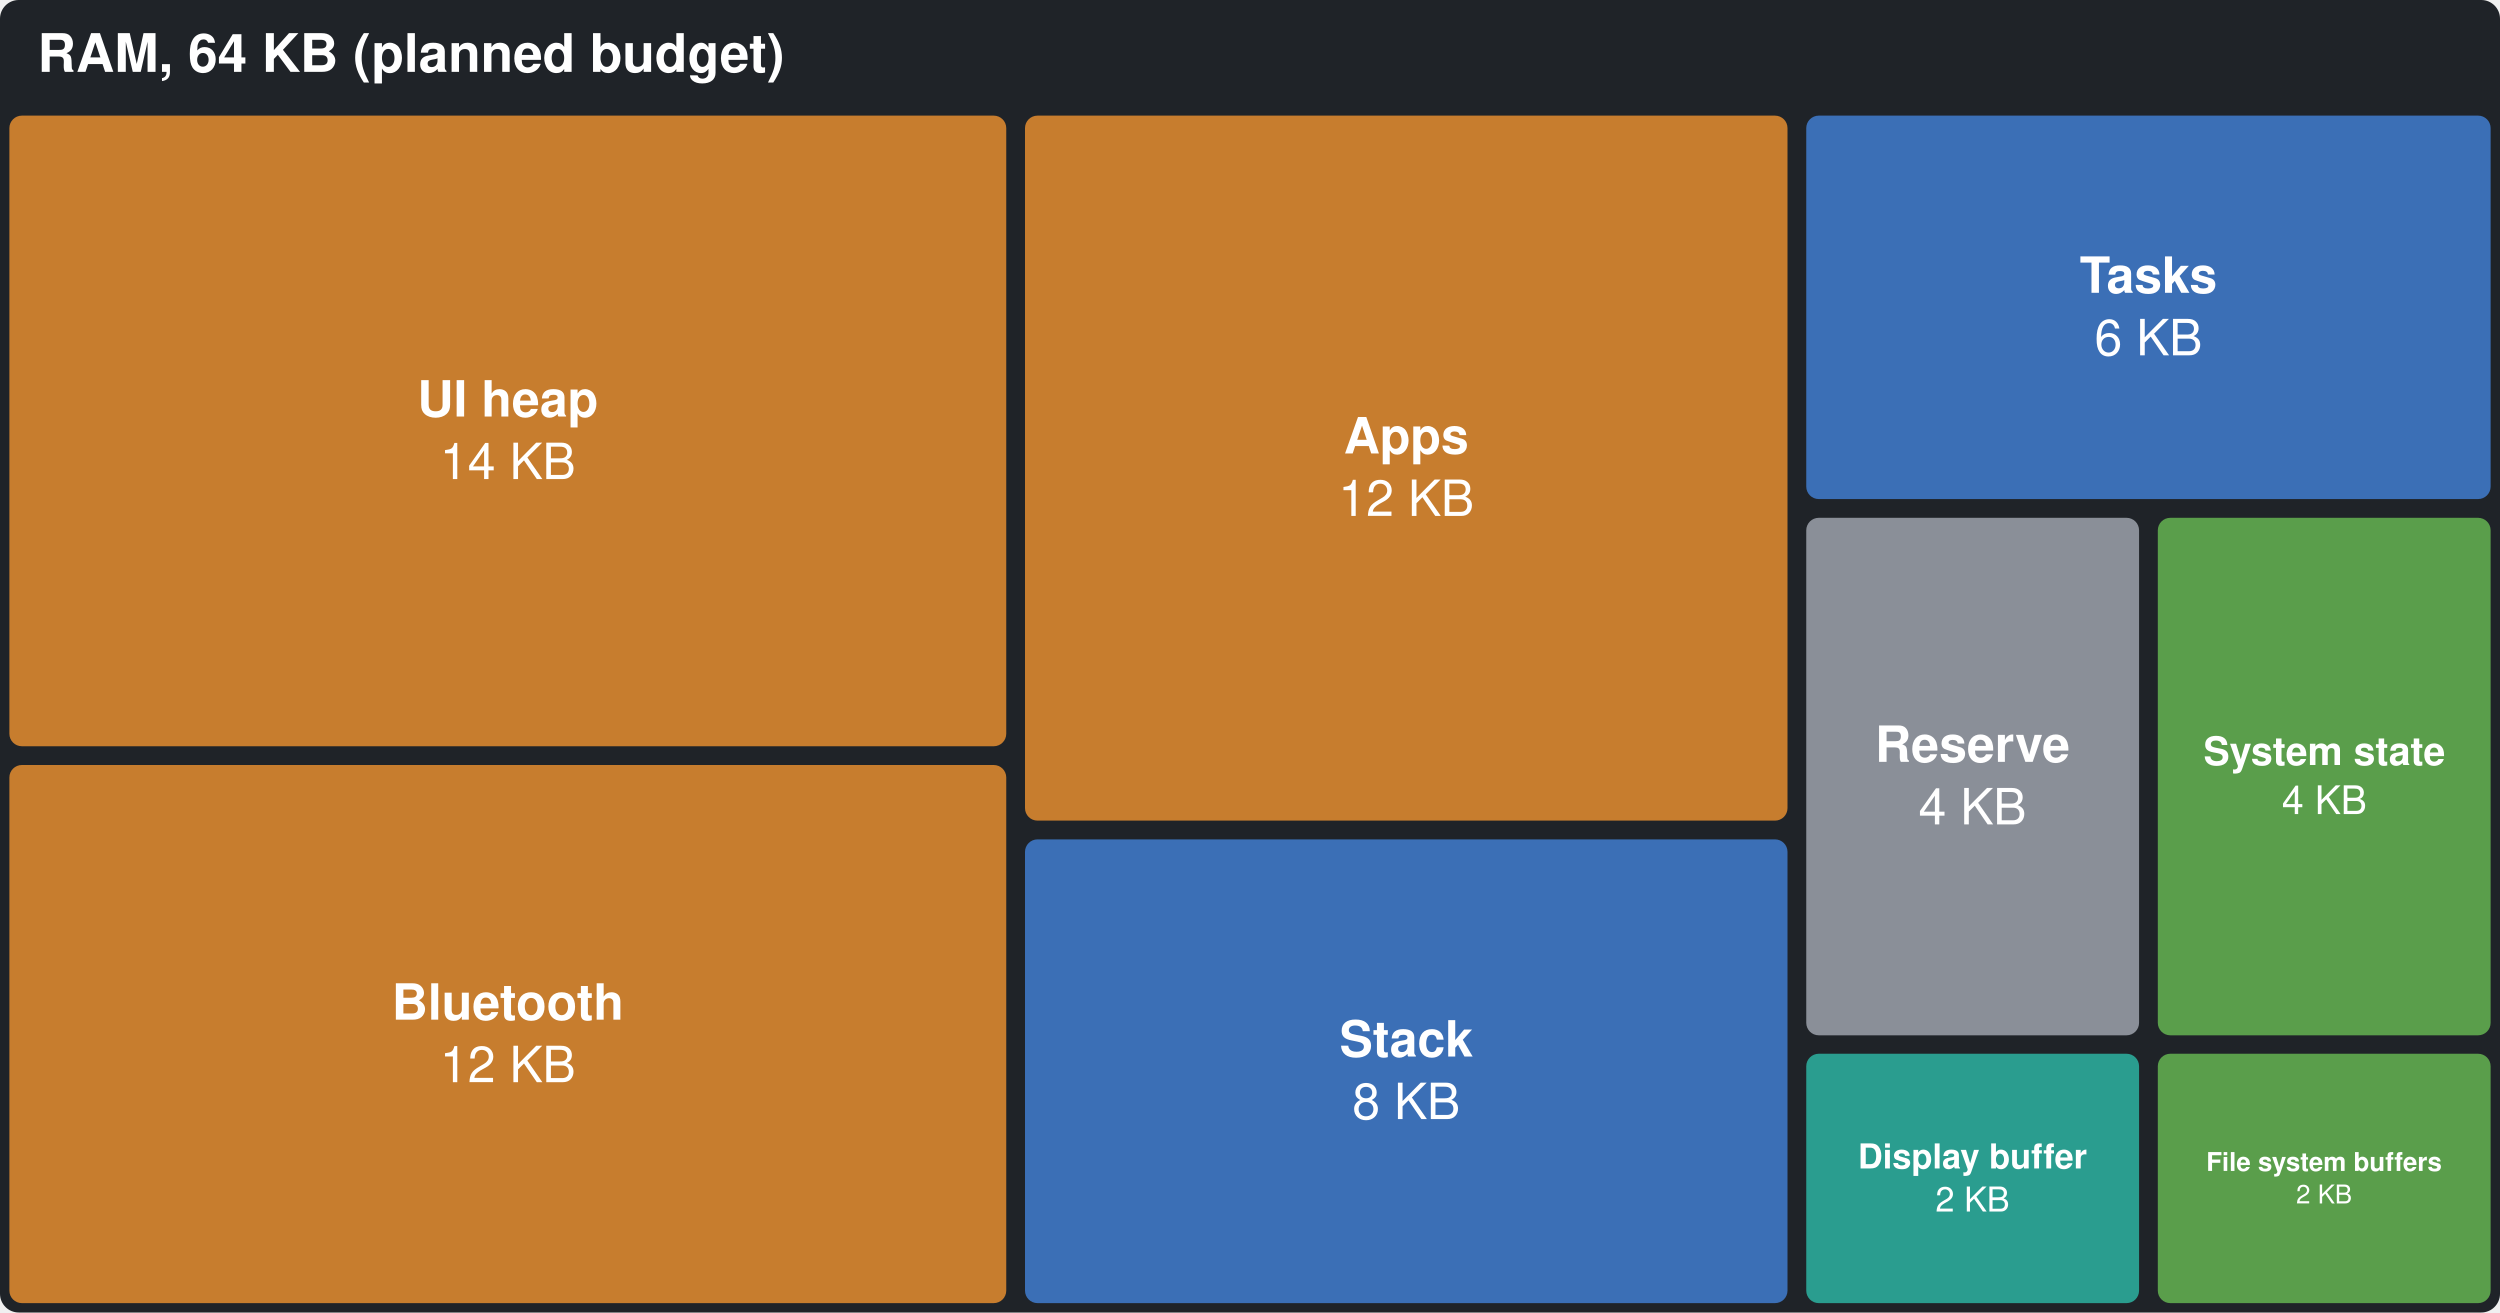
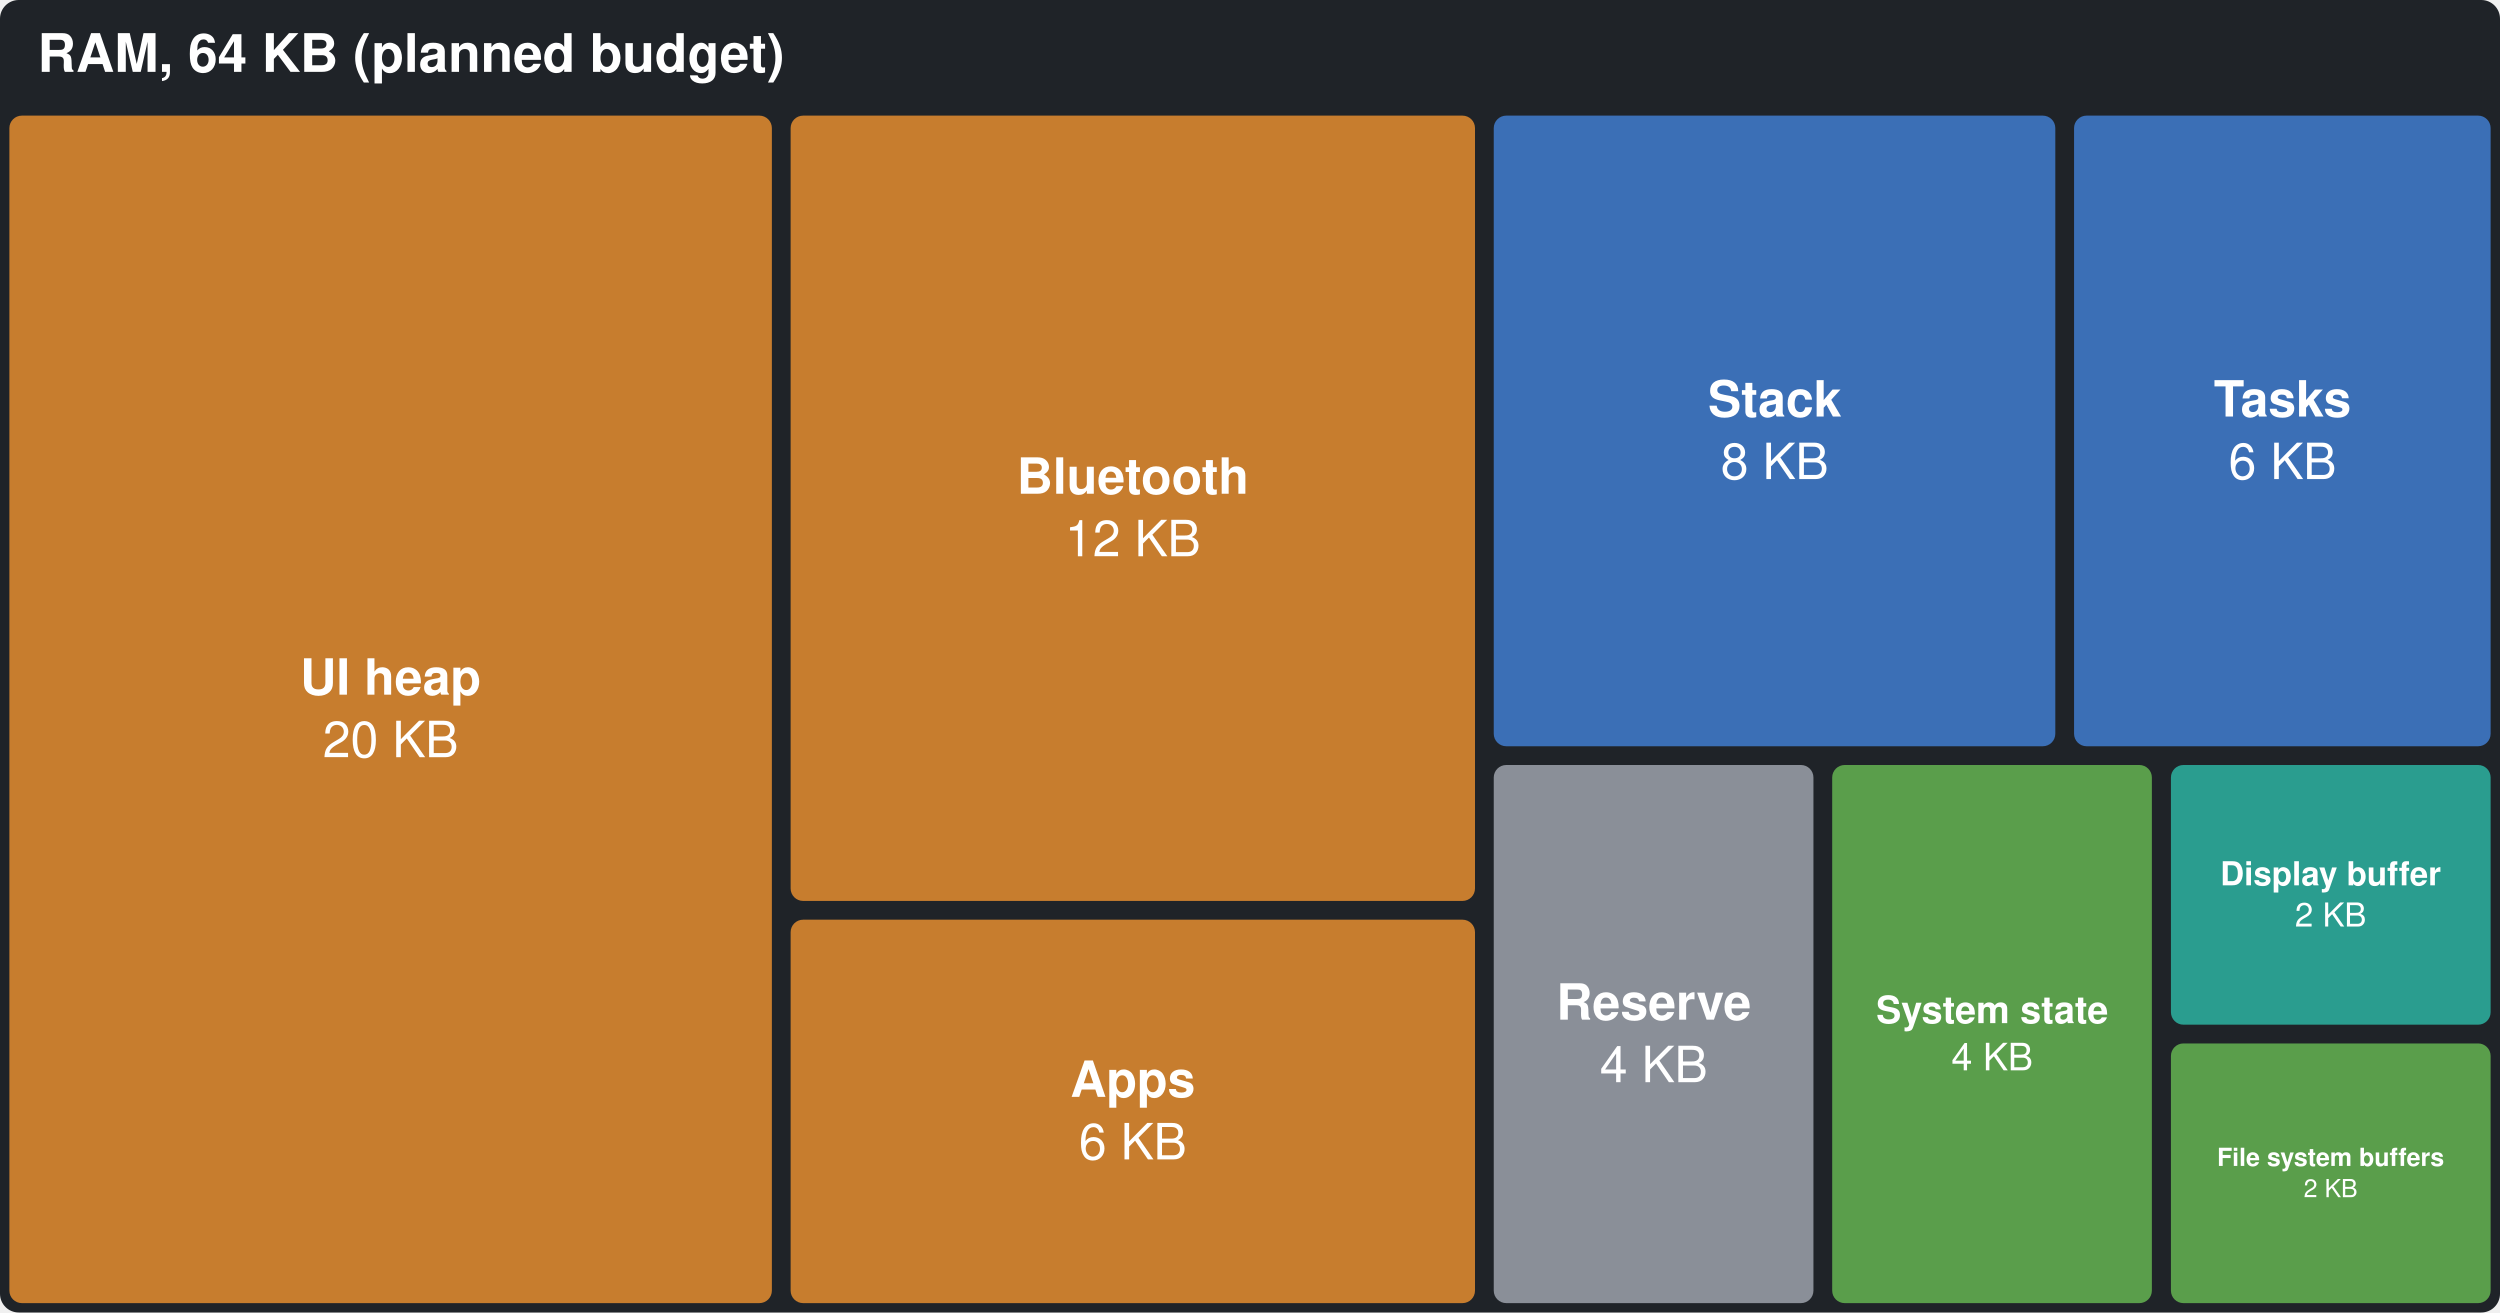
<svg xmlns="http://www.w3.org/2000/svg" viewBox="0 0 800 420" font-family="Helvetica, Arial, sans-serif">
  <rect width="800" height="420" rx="6" fill="#1f2328" />
  <text x="12" y="23" font-size="17" font-weight="bold" fill="#ffffff">RAM, 64 KB (planned budget)</text>
-   <rect x="3.0" y="37.0" width="319.0" height="201.8" rx="4" fill="#c77d2e" />
-   <text x="162.5" y="133.3" font-size="16.0" font-weight="bold" fill="#ffffff" text-anchor="middle">UI heap</text>
-   <text x="162.5" y="153.3" font-size="16.0" font-weight="normal" fill="#ffffff" text-anchor="middle">14 KB</text>
-   <rect x="3.0" y="244.8" width="319.0" height="172.2" rx="4" fill="#c77d2e" />
-   <text x="162.5" y="326.3" font-size="16.0" font-weight="bold" fill="#ffffff" text-anchor="middle">Bluetooth</text>
-   <text x="162.5" y="346.3" font-size="16.0" font-weight="normal" fill="#ffffff" text-anchor="middle">12 KB</text>
-   <rect x="328.0" y="37.0" width="244.0" height="225.6" rx="4" fill="#c77d2e" />
-   <text x="450.0" y="145.1" font-size="16.0" font-weight="bold" fill="#ffffff" text-anchor="middle">Apps</text>
-   <text x="450.0" y="165.1" font-size="16.0" font-weight="normal" fill="#ffffff" text-anchor="middle">12 KB</text>
-   <rect x="328.0" y="268.6" width="244.0" height="148.4" rx="4" fill="#3b6fb6" />
-   <text x="450.0" y="338.1" font-size="16.0" font-weight="bold" fill="#ffffff" text-anchor="middle">Stack</text>
-   <text x="450.0" y="358.1" font-size="16.0" font-weight="normal" fill="#ffffff" text-anchor="middle">8 KB</text>
-   <rect x="578.0" y="37.0" width="219.0" height="122.7" rx="4" fill="#3b6fb6" />
-   <text x="687.5" y="93.7" font-size="16.0" font-weight="bold" fill="#ffffff" text-anchor="middle">Tasks</text>
-   <text x="687.5" y="113.7" font-size="16.0" font-weight="normal" fill="#ffffff" text-anchor="middle">6 KB</text>
-   <rect x="578.0" y="165.7" width="106.5" height="165.6" rx="4" fill="#8a8f98" />
-   <text x="631.2" y="243.8" font-size="16.0" font-weight="bold" fill="#ffffff" text-anchor="middle">Reserve</text>
-   <text x="631.2" y="263.8" font-size="16.0" font-weight="normal" fill="#ffffff" text-anchor="middle">4 KB</text>
-   <rect x="690.5" y="165.7" width="106.5" height="165.6" rx="4" fill="#5a9e4b" />
-   <text x="743.8" y="244.8" font-size="12.6" font-weight="bold" fill="#ffffff" text-anchor="middle">System state</text>
-   <text x="743.8" y="260.5" font-size="12.6" font-weight="normal" fill="#ffffff" text-anchor="middle">4 KB</text>
-   <rect x="578.0" y="337.2" width="106.5" height="79.8" rx="4" fill="#2a9d8f" />
-   <text x="631.2" y="373.9" font-size="11.0" font-weight="bold" fill="#ffffff" text-anchor="middle">Display buffer</text>
-   <text x="631.2" y="387.7" font-size="11.0" font-weight="normal" fill="#ffffff" text-anchor="middle">2 KB</text>
-   <rect x="690.5" y="337.2" width="106.5" height="79.8" rx="4" fill="#5a9e4b" />
-   <text x="743.7" y="374.7" font-size="8.3" font-weight="bold" fill="#ffffff" text-anchor="middle">File system buffers</text>
-   <text x="743.7" y="385.1" font-size="8.3" font-weight="normal" fill="#ffffff" text-anchor="middle">2 KB</text>
+   <rect x="3.0" y="37.0" width="244.0" height="380.0" rx="4" fill="#c77d2e" />
+   <text x="125.0" y="222.3" font-size="16.0" font-weight="bold" fill="#ffffff" text-anchor="middle">UI heap</text>
+   <text x="125.0" y="242.3" font-size="16.0" font-weight="normal" fill="#ffffff" text-anchor="middle">20 KB</text>
+   <rect x="253.0" y="37.0" width="219.0" height="251.3" rx="4" fill="#c77d2e" />
+   <text x="362.5" y="158.0" font-size="16.0" font-weight="bold" fill="#ffffff" text-anchor="middle">Bluetooth</text>
+   <text x="362.5" y="178.0" font-size="16.0" font-weight="normal" fill="#ffffff" text-anchor="middle">12 KB</text>
+   <rect x="253.0" y="294.3" width="219.0" height="122.7" rx="4" fill="#c77d2e" />
+   <text x="362.5" y="351.0" font-size="16.0" font-weight="bold" fill="#ffffff" text-anchor="middle">Apps</text>
+   <text x="362.5" y="371.0" font-size="16.0" font-weight="normal" fill="#ffffff" text-anchor="middle">6 KB</text>
+   <rect x="478.0" y="37.0" width="179.7" height="201.8" rx="4" fill="#3b6fb6" />
+   <text x="567.9" y="133.3" font-size="16.0" font-weight="bold" fill="#ffffff" text-anchor="middle">Stack</text>
+   <text x="567.9" y="153.3" font-size="16.0" font-weight="normal" fill="#ffffff" text-anchor="middle">8 KB</text>
+   <rect x="663.7" y="37.0" width="133.3" height="201.8" rx="4" fill="#3b6fb6" />
+   <text x="730.4" y="133.3" font-size="16.0" font-weight="bold" fill="#ffffff" text-anchor="middle">Tasks</text>
+   <text x="730.4" y="153.3" font-size="16.0" font-weight="normal" fill="#ffffff" text-anchor="middle">6 KB</text>
+   <rect x="478.0" y="244.8" width="102.3" height="172.2" rx="4" fill="#8a8f98" />
+   <text x="529.2" y="326.3" font-size="16.0" font-weight="bold" fill="#ffffff" text-anchor="middle">Reserve</text>
+   <text x="529.2" y="346.3" font-size="16.0" font-weight="normal" fill="#ffffff" text-anchor="middle">4 KB</text>
+   <rect x="586.3" y="244.8" width="102.3" height="172.2" rx="4" fill="#5a9e4b" />
+   <text x="637.5" y="327.4" font-size="12.1" font-weight="bold" fill="#ffffff" text-anchor="middle">System state</text>
+   <text x="637.5" y="342.5" font-size="12.1" font-weight="normal" fill="#ffffff" text-anchor="middle">4 KB</text>
+   <rect x="694.7" y="244.8" width="102.3" height="83.1" rx="4" fill="#2a9d8f" />
+   <text x="745.8" y="283.3" font-size="10.6" font-weight="bold" fill="#ffffff" text-anchor="middle">Display buffer</text>
+   <text x="745.8" y="296.5" font-size="10.6" font-weight="normal" fill="#ffffff" text-anchor="middle">2 KB</text>
+   <rect x="694.7" y="333.9" width="102.3" height="83.1" rx="4" fill="#5a9e4b" />
+   <text x="745.8" y="373.1" font-size="8.0" font-weight="bold" fill="#ffffff" text-anchor="middle">File system buffers</text>
+   <text x="745.8" y="383.1" font-size="8.0" font-weight="normal" fill="#ffffff" text-anchor="middle">2 KB</text>
</svg>
